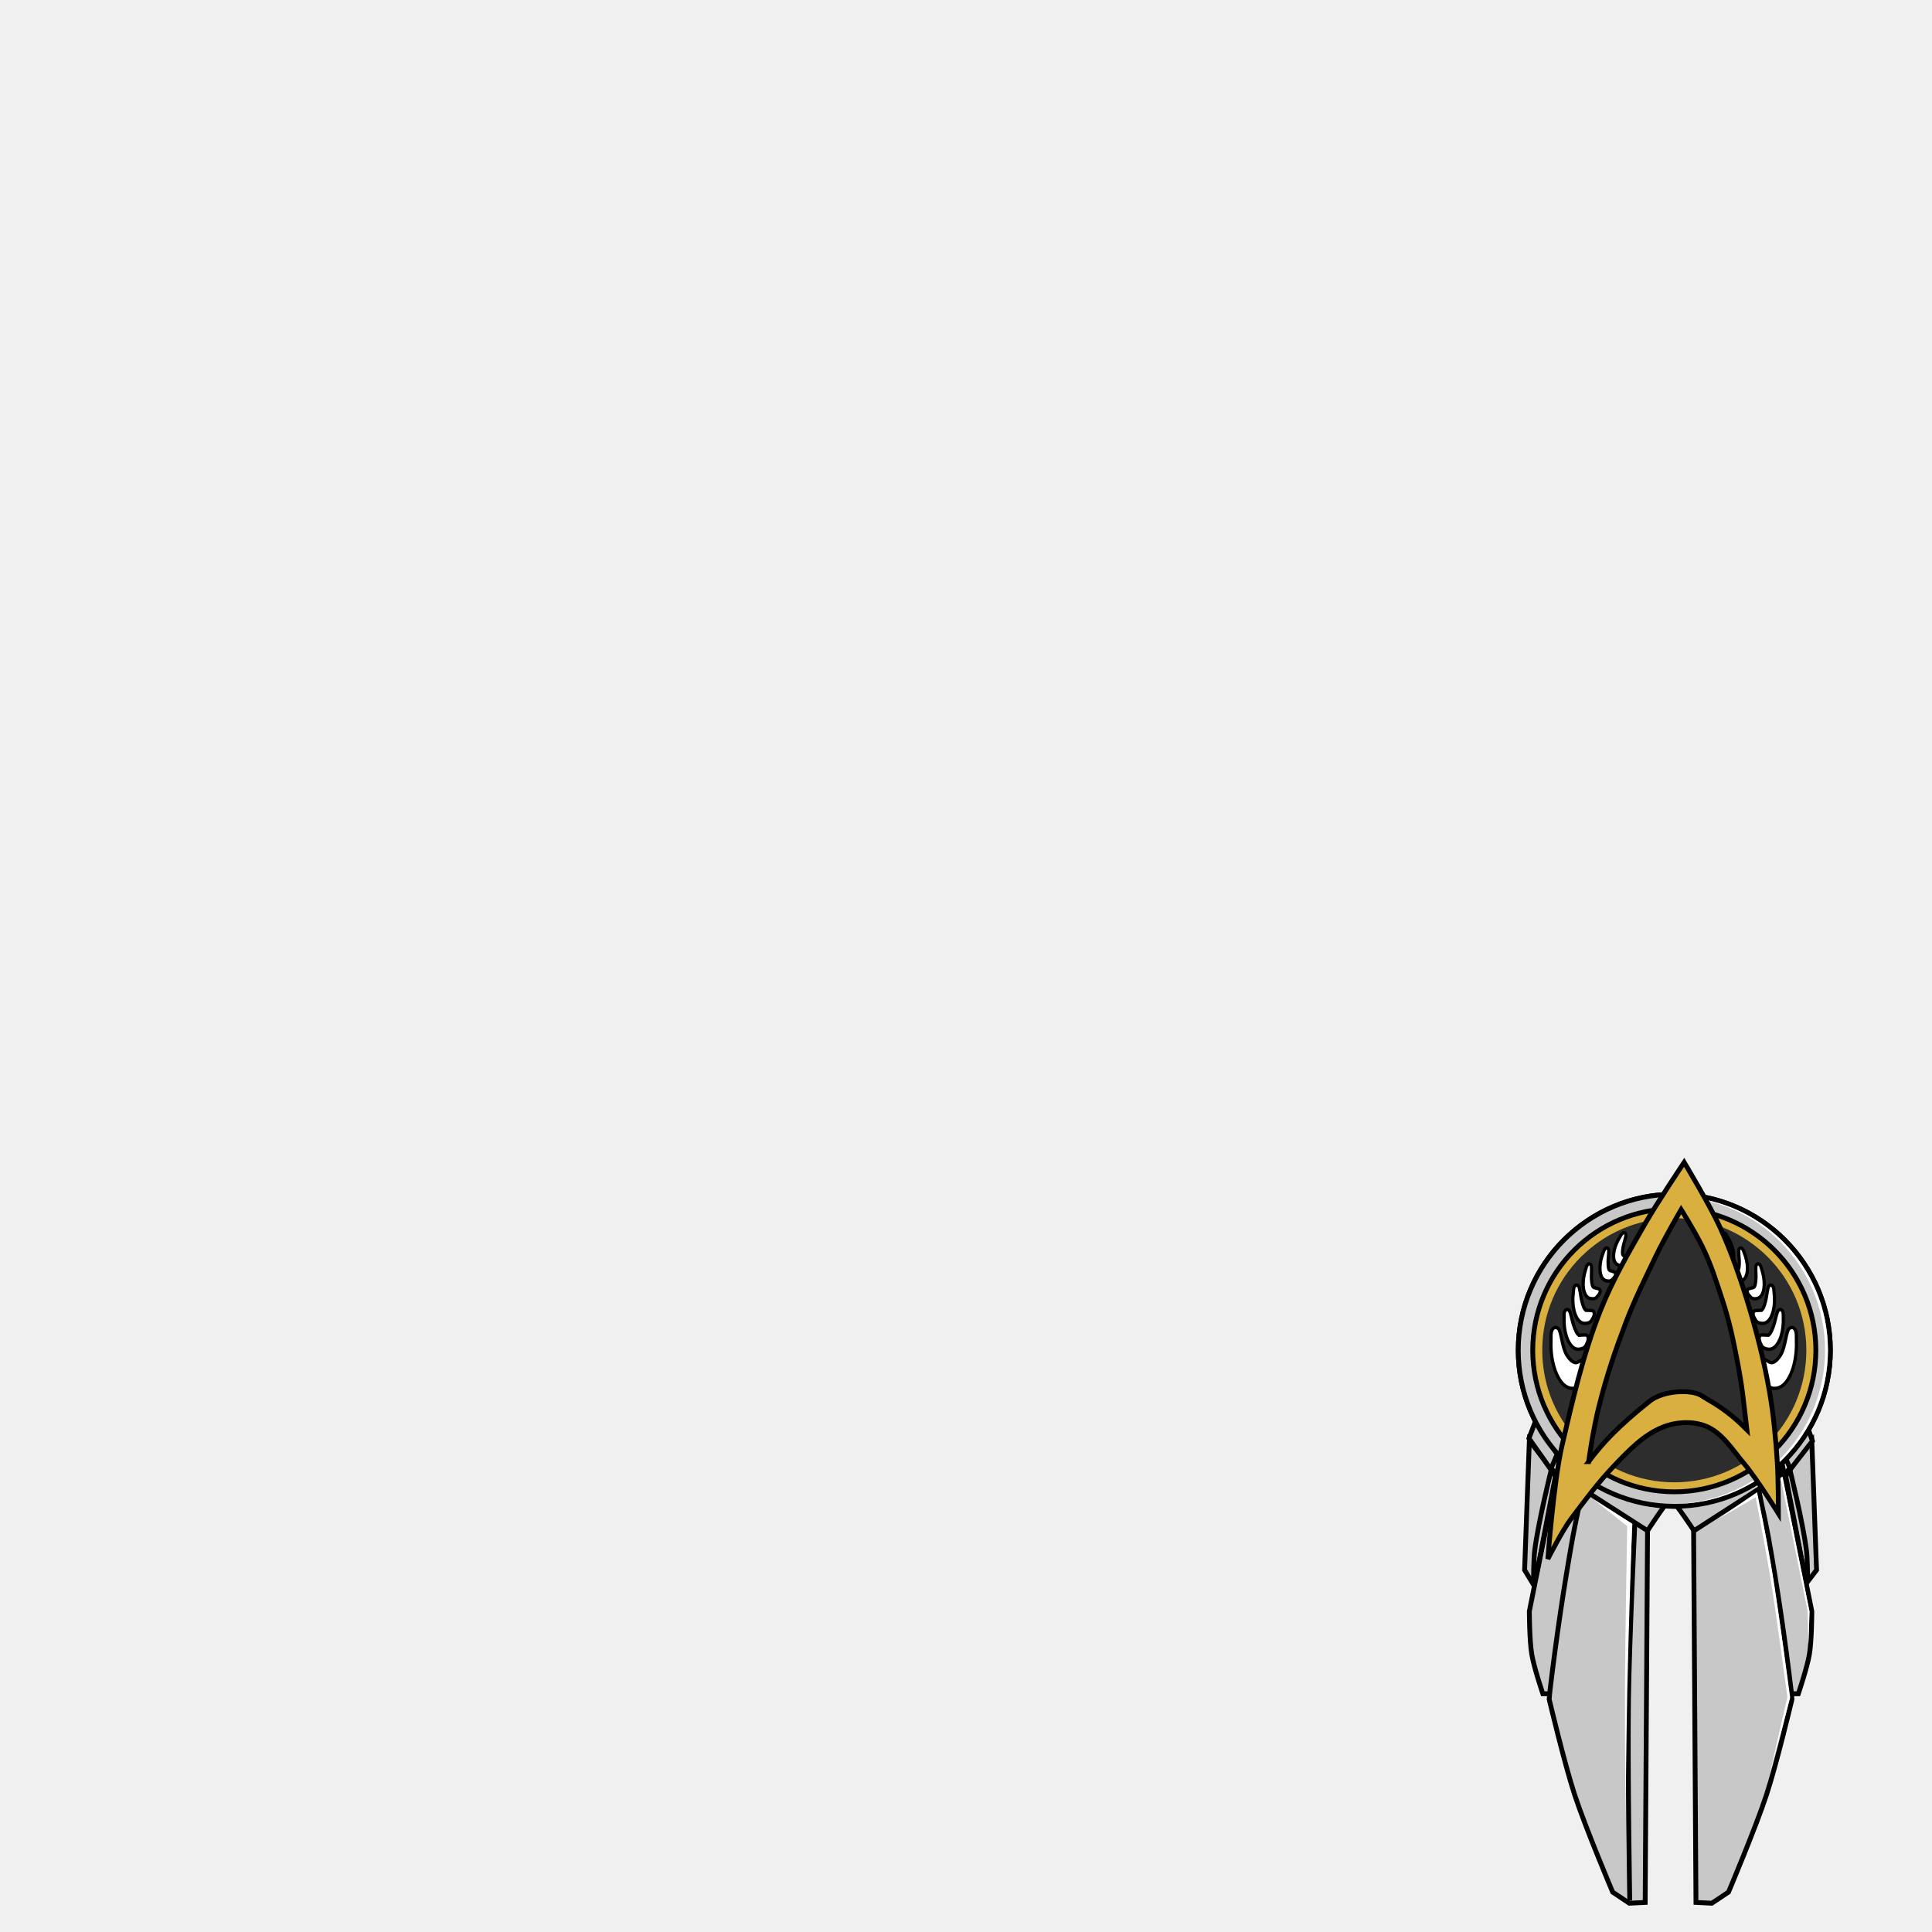
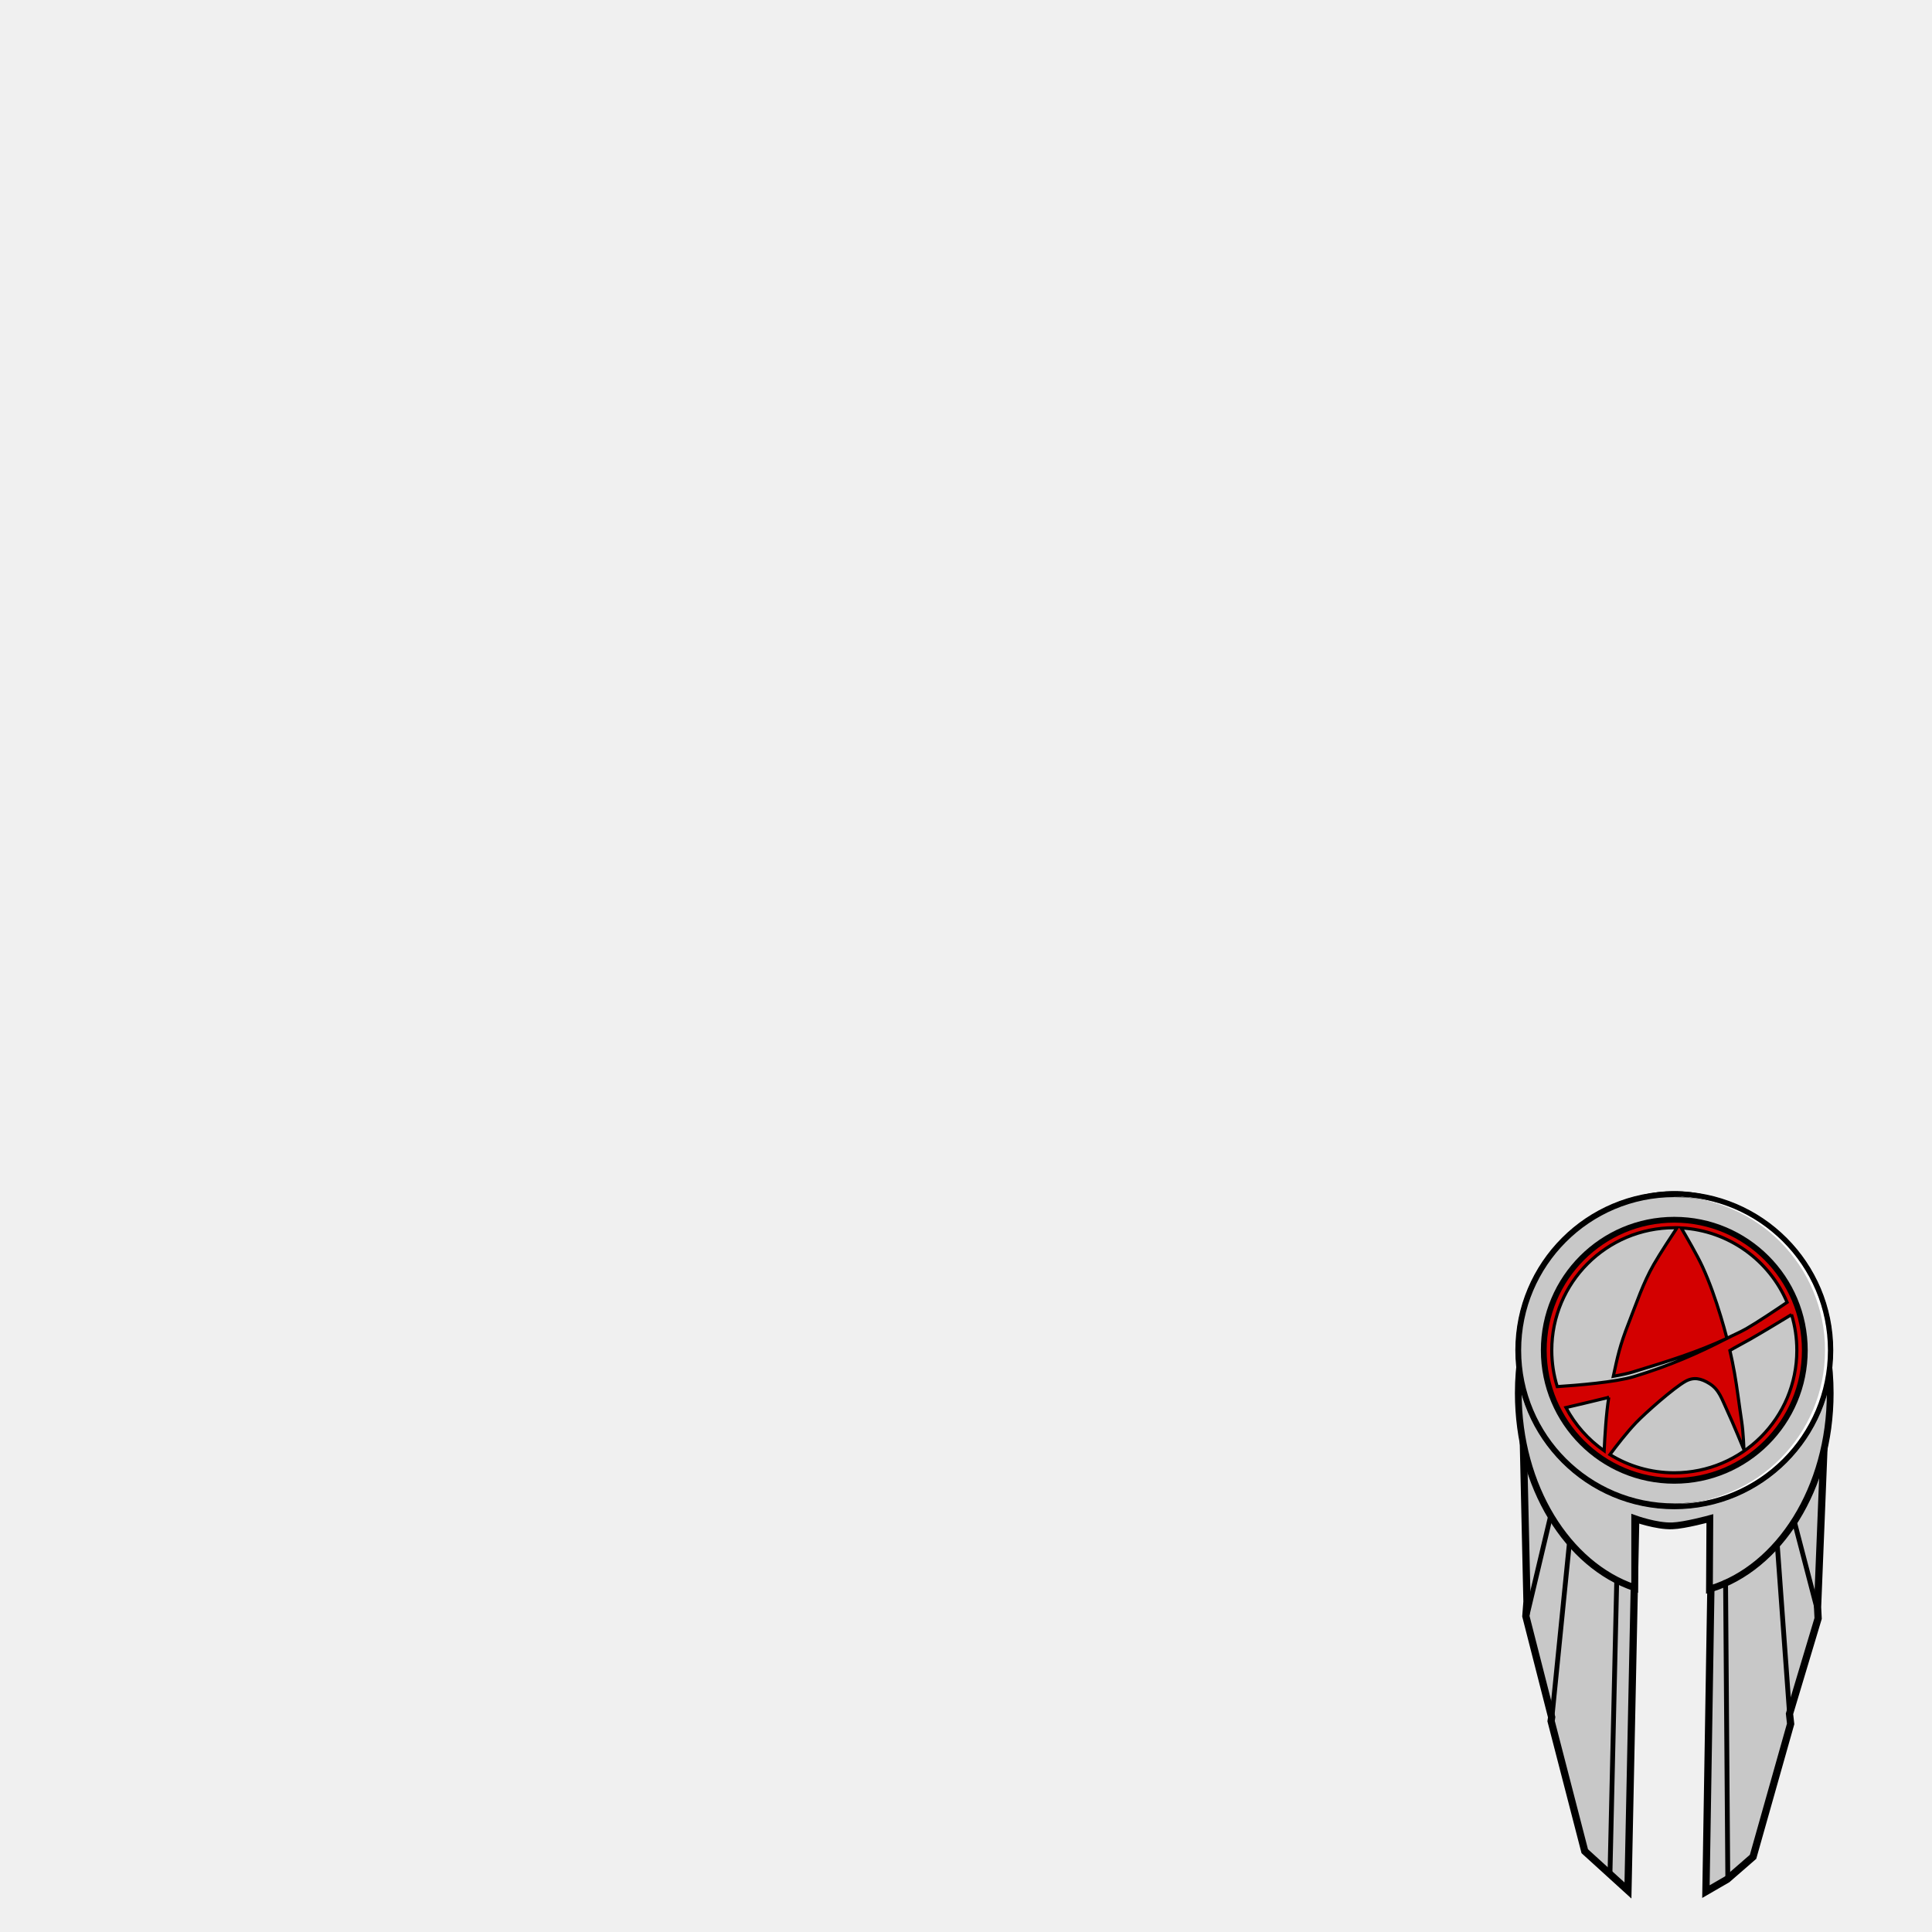
<svg xmlns="http://www.w3.org/2000/svg" version="1.1" id="Layer_1" x="0px" y="0px" viewBox="0 0 400 400" enable-background="new 0 0 400 400" xml:space="preserve">
  <defs id="defs214">
	
	
</defs>
-   <g id="layer2">
+   <g id="layer2" style="display:none">
    <circle style="opacity:1;fill:#2d2d2d;fill-opacity:1;fill-rule:evenodd;stroke:#000000;stroke-width:1;stroke-linecap:round;stroke-linejoin:round;stroke-miterlimit:20;stroke-dasharray:none" id="circle32" cx="346.646" cy="279.559" r="32.307" />
    <g id="g19" transform="matrix(-1,0,0,1,671.7499,0)">
      <path style="fill:#c8c8c8;fill-opacity:1;stroke:#000000;stroke-width:1px;stroke-linecap:butt;stroke-linejoin:miter;stroke-opacity:1" d="m 354.046,328.423 2.053,-3.367 -0.986,-26.773 c 0,0 -5.913,7.391 -5.585,8.048 0.329,0.657 4.517,22.092 4.517,22.092 z" id="path15" />
      <path style="fill:#c8c8c8;fill-opacity:1;stroke:#000000;stroke-width:1px;stroke-linecap:butt;stroke-linejoin:miter;stroke-opacity:1" d="m 343.945,307.152 6.734,43.527 h 1.643 c 0,0 1.835,-5.408 2.3,-8.213 0.484,-2.921 0.493,-8.87 0.493,-8.87 l -6.242,-31.044 z" id="path16" />
      <path style="fill:#c8c8c8;fill-opacity:1;stroke:#000000;stroke-width:1px;stroke-linecap:butt;stroke-linejoin:miter;stroke-opacity:1" d="m 330.64,316.186 0.493,77.691 3.285,0.164 3.449,-2.3 c 0,0 5.635,-13.333 7.884,-20.203 2.115,-6.462 5.256,-19.71 5.256,-19.71 0,0 -0.092,-1.206 -0.164,-1.807 -1.283,-10.717 -2.849,-21.407 -4.763,-32.029 -0.655,-3.635 -2.3,-10.841 -2.3,-10.841 z" id="path17" />
      <path style="fill:none;stroke:#000000;stroke-width:1px;stroke-linecap:butt;stroke-linejoin:miter;stroke-opacity:1" d="m 350.523,304.065 c 0,0 2.788,11.229 3.484,16.957 0.238,1.96 0.232,5.92 0.232,5.92 l -0.813,-1.971 -3.833,-19.977 z" id="path18" />
      <path id="path19" style="fill:#c8c8c8;fill-opacity:1;stroke:#000000;stroke-width:1px;stroke-linecap:butt;stroke-linejoin:miter;stroke-opacity:1" d="m 326.37,310.93 c 0.821,0.657 4.271,5.995 4.271,5.995 l 18.561,-11.908 -2.464,-3.778 z m 22.995,-9.855 1.314,3.121 4.517,-6.406 -1.314,-3.449 z" />
    </g>
    <g id="g15" transform="translate(20.0002)">
      <path style="fill:#c8c8c8;fill-opacity:1;stroke:#000000;stroke-width:1px;stroke-linecap:butt;stroke-linejoin:miter;stroke-opacity:1" d="m 353.964,327.848 2.135,-2.792 -0.986,-26.773 c 0,0 -5.913,7.391 -5.585,8.048 0.329,0.657 4.435,21.517 4.435,21.517 z" id="path6" />
      <path style="fill:#c8c8c8;fill-opacity:1;stroke:#000000;stroke-width:1px;stroke-linecap:butt;stroke-linejoin:miter;stroke-opacity:1" d="m 343.945,307.152 6.734,43.527 h 1.643 c 0,0 1.835,-5.408 2.3,-8.213 0.484,-2.921 0.493,-8.87 0.493,-8.87 l -6.242,-31.044 z" id="path5" />
      <path style="fill:#c8c8c8;fill-opacity:1;stroke:#000000;stroke-width:1px;stroke-linecap:butt;stroke-linejoin:miter;stroke-opacity:1" d="m 330.64,316.186 0.493,77.691 3.285,0.164 3.449,-2.3 c 0,0 5.635,-13.333 7.884,-20.203 2.115,-6.462 5.256,-19.71 5.256,-19.71 0,0 -0.092,-1.206 -0.164,-1.807 -1.283,-10.717 -2.849,-21.407 -4.763,-32.029 -0.655,-3.635 -2.3,-10.841 -2.3,-10.841 z" id="path4" />
      <path style="fill:none;stroke:#000000;stroke-width:1px;stroke-linecap:butt;stroke-linejoin:miter;stroke-opacity:1" d="m 350.523,304.065 c 0,0 2.783,11.229 3.484,16.957 0.23,1.879 0.232,5.674 0.232,5.674 l -0.813,-1.725 -3.833,-19.977 z" id="path11" />
      <path id="path7" style="fill:#c8c8c8;fill-opacity:1;stroke:#000000;stroke-width:1px;stroke-linecap:butt;stroke-linejoin:miter;stroke-opacity:1" d="m 326.37,310.93 c 0.821,0.657 4.353,5.995 4.353,5.995 l 18.478,-11.908 -2.464,-3.778 z m 22.995,-9.855 1.314,3.121 4.565,-5.859 -1.116,-3.175 z" />
      <path style="fill:none;stroke:#000000;stroke-width:1px;stroke-linecap:butt;stroke-linejoin:miter;stroke-opacity:1" d="m 318.467,315.563 c 0,0 -1.127,24.077 -1.307,36.125 -0.208,13.935 0.262,41.808 0.262,41.808" id="path27" />
    </g>
    <circle style="display:inline;opacity:1;fill:none;fill-rule:evenodd;stroke:#d9b03f;stroke-width:2.032;stroke-linecap:round;stroke-linejoin:round;stroke-miterlimit:20;stroke-dasharray:none;stroke-opacity:1" id="circle31" cx="346.646" cy="279.559" r="28.356" />
    <path id="circle1" style="opacity:1;fill:#c8c8c8;fill-opacity:1;fill-rule:evenodd;stroke:#000000;stroke-linecap:round;stroke-linejoin:round;stroke-miterlimit:20" d="m 375.953,279.559 a 29.308,29.308 0 0 1 -29.308,29.308 29.308,29.308 0 0 1 -29.308,-29.308 29.308,29.308 0 0 1 29.308,-29.308 29.308,29.308 0 0 1 29.308,29.308 z m 3,0 a 32.307,32.307 0 0 1 -32.307,32.307 32.307,32.307 0 0 1 -32.307,-32.307 32.307,32.307 0 0 1 32.307,-32.307 32.307,32.307 0 0 1 32.307,32.307 z" />
    <g id="g32" transform="matrix(0.9483324,0,0,1.000563,36.87072,-0.1526593)">
      <path id="path25" style="fill:#ffffff;fill-opacity:1;stroke:#000000;stroke-width:0.7;stroke-linecap:butt;stroke-linejoin:miter;stroke-dasharray:none;stroke-opacity:1" d="m 337.479,259.962 c 0.356,-0.198 0.183,-1.136 0.124,-1.539 -0.165,-1.124 -0.79,-2.487 -0.627,-2.909 0.061,-0.157 0.242,-0.313 0.41,-0.296 0.47,0.045 0.709,0.64 0.968,1.035 0.528,0.803 0.934,1.706 1.152,2.641 0.145,0.623 0.426,2.345 -0.727,2.941 -0.425,0.22 -0.954,0.344 -1.363,0.099 -0.619,-0.371 -0.898,-0.586 -1.008,-0.988 -0.128,-0.465 0.315,-0.562 1.071,-0.984 z m 2.944,3.096 c 0.387,-0.126 0.398,-1.08 0.418,-1.487 0.054,-1.135 -0.297,-2.592 -0.056,-2.975 0.09,-0.143 0.298,-0.26 0.459,-0.212 0.453,0.135 0.572,0.765 0.751,1.202 0.364,0.889 0.588,1.853 0.623,2.813 0.023,0.64 -0.032,2.383 -1.279,2.747 -0.459,0.134 -1.002,0.155 -1.357,-0.165 -0.536,-0.483 -0.768,-0.748 -0.799,-1.164 -0.036,-0.481 0.417,-0.491 1.241,-0.759 z m 3.497,3.517 c 0.417,-0.11 0.487,-1.117 0.533,-1.546 0.127,-1.196 -0.155,-2.759 0.123,-3.149 0.104,-0.145 0.331,-0.257 0.499,-0.196 0.47,0.171 0.558,0.843 0.72,1.317 0.33,0.962 0.508,1.996 0.486,3.013 -0.015,0.678 -0.18,2.517 -1.521,2.825 -0.493,0.113 -1.069,0.102 -1.424,-0.258 -0.537,-0.544 -0.766,-0.838 -0.774,-1.279 -0.009,-0.511 0.471,-0.494 1.358,-0.727 z m 1.636,4.711 c 0.488,-0.028 0.795,-1.132 0.942,-1.598 0.411,-1.302 0.451,-3.102 0.849,-3.473 0.148,-0.138 0.426,-0.211 0.599,-0.105 0.484,0.296 0.43,1.064 0.503,1.627 0.149,1.144 0.114,2.334 -0.141,3.459 -0.17,0.75 -0.77,2.758 -2.33,2.797 -0.574,0.015 -1.211,-0.128 -1.525,-0.608 -0.474,-0.726 -0.662,-1.105 -0.571,-1.597 0.106,-0.57 0.635,-0.442 1.674,-0.501 z m 1.491,5.151 c 0.519,0.018 0.949,-1.12 1.149,-1.598 0.56,-1.336 0.776,-3.235 1.232,-3.589 0.17,-0.132 0.47,-0.182 0.643,-0.053 0.483,0.359 0.352,1.166 0.375,1.768 0.047,1.224 -0.104,2.477 -0.482,3.642 -0.252,0.776 -1.079,2.84 -2.732,2.732 -0.608,-0.04 -1.268,-0.251 -1.553,-0.79 -0.431,-0.813 -0.593,-1.231 -0.45,-1.743 0.166,-0.592 0.714,-0.406 1.818,-0.368 z m -1.05,5.091 c 0.65,-0.288 1.36,0.73 2.053,0.575 0.777,-0.173 1.362,-0.901 1.807,-1.56 1.081,-1.603 1.19,-4.96 1.889,-5.502 0.261,-0.202 0.721,-0.279 0.986,-0.082 0.741,0.551 0.539,1.787 0.575,2.71 0.073,1.876 -0.16,3.798 -0.739,5.585 -0.386,1.19 -1.654,4.355 -4.188,4.188 -0.932,-0.061 -1.858,-0.704 -2.382,-1.478 -0.979,-1.449 -0.747,-4.104 0,-4.435 z" />
      <path id="path26" style="fill:#ffffff;fill-opacity:1;stroke:#000000;stroke-width:0.7;stroke-linecap:butt;stroke-linejoin:miter;stroke-dasharray:none;stroke-opacity:1" d="m 315.562,259.962 c -0.356,-0.198 -0.183,-1.136 -0.124,-1.539 0.165,-1.124 0.79,-2.487 0.627,-2.909 -0.061,-0.157 -0.242,-0.313 -0.41,-0.296 -0.47,0.045 -0.709,0.64 -0.968,1.035 -0.528,0.803 -0.934,1.706 -1.152,2.641 -0.145,0.623 -0.426,2.345 0.727,2.941 0.425,0.22 0.954,0.344 1.363,0.099 0.619,-0.371 0.898,-0.586 1.008,-0.988 0.128,-0.465 -0.315,-0.562 -1.071,-0.984 z m -2.944,3.096 c -0.387,-0.126 -0.398,-1.08 -0.418,-1.487 -0.054,-1.135 0.297,-2.592 0.056,-2.975 -0.09,-0.143 -0.298,-0.26 -0.459,-0.212 -0.453,0.135 -0.572,0.765 -0.751,1.202 -0.364,0.889 -0.588,1.853 -0.623,2.813 -0.023,0.64 0.032,2.383 1.279,2.747 0.459,0.134 1.002,0.155 1.357,-0.165 0.536,-0.483 0.768,-0.748 0.799,-1.164 0.036,-0.481 -0.417,-0.491 -1.241,-0.759 z m -3.497,3.517 c -0.417,-0.11 -0.487,-1.117 -0.533,-1.546 -0.127,-1.196 0.155,-2.759 -0.123,-3.149 -0.104,-0.145 -0.331,-0.257 -0.499,-0.196 -0.47,0.171 -0.558,0.843 -0.72,1.317 -0.33,0.962 -0.508,1.996 -0.486,3.013 0.015,0.678 0.18,2.517 1.521,2.825 0.493,0.113 1.069,0.102 1.424,-0.258 0.537,-0.544 0.766,-0.838 0.774,-1.279 0.009,-0.511 -0.471,-0.494 -1.358,-0.727 z m -1.636,4.711 c -0.488,-0.028 -0.795,-1.132 -0.942,-1.598 -0.411,-1.302 -0.451,-3.102 -0.849,-3.473 -0.148,-0.138 -0.426,-0.211 -0.599,-0.105 -0.484,0.296 -0.43,1.064 -0.503,1.627 -0.149,1.144 -0.114,2.334 0.141,3.459 0.17,0.75 0.77,2.758 2.33,2.797 0.574,0.015 1.211,-0.128 1.525,-0.608 0.474,-0.726 0.662,-1.105 0.571,-1.597 -0.106,-0.57 -0.635,-0.442 -1.674,-0.501 z m -1.491,5.151 c -0.519,0.018 -0.949,-1.12 -1.149,-1.598 -0.56,-1.336 -0.776,-3.235 -1.232,-3.589 -0.17,-0.132 -0.47,-0.182 -0.643,-0.053 -0.483,0.359 -0.352,1.166 -0.375,1.768 -0.047,1.224 0.104,2.477 0.482,3.642 0.252,0.776 1.079,2.84 2.732,2.732 0.608,-0.04 1.268,-0.251 1.553,-0.79 0.431,-0.813 0.593,-1.231 0.45,-1.743 -0.166,-0.592 -0.714,-0.406 -1.818,-0.368 z m 1.05,5.091 c -0.65,-0.288 -1.36,0.73 -2.053,0.575 -0.777,-0.173 -1.362,-0.901 -1.807,-1.56 -1.081,-1.603 -1.19,-4.96 -1.889,-5.502 -0.261,-0.202 -0.721,-0.279 -0.986,-0.082 -0.741,0.551 -0.539,1.787 -0.575,2.71 -0.073,1.876 0.16,3.798 0.739,5.585 0.386,1.19 1.654,4.355 4.188,4.188 0.932,-0.061 1.858,-0.704 2.382,-1.478 0.979,-1.449 0.747,-4.104 0,-4.435 z" />
    </g>
    <path style="baseline-shift:baseline;display:inline;overflow:visible;opacity:1;vector-effect:none;fill:#ffffff;enable-background:accumulate;stop-color:#000000;stop-opacity:1" d="m 330.004,310.496 6.897,5.485 c 0,0 -0.426,22.253 -0.478,33.381 -0.043,9.08 0.131,27.241 0.131,27.241 0,0 0.18,-18.162 0.373,-27.242 0.241,-11.3 0.98,-33.894 0.98,-33.894 z" id="path32" />
    <path style="fill:#ffffff;fill-opacity:1;stroke:none;stroke-width:1px;stroke-linecap:butt;stroke-linejoin:miter;stroke-opacity:1" d="m 365.529,307.84 3.542,-2.091 5.575,27.875 -0.232,6.736 -0.174,-6.853 -5.459,-26.974 z" id="path33" />
    <path style="baseline-shift:baseline;display:inline;overflow:visible;opacity:1;vector-effect:none;fill:#ffffff;fill-rule:evenodd;stroke-linecap:round;stroke-linejoin:round;stroke-miterlimit:20;enable-background:accumulate;stop-color:#000000;stop-opacity:1" d="m 346.645,247.752 c -0.1,0 -0.199,0.001 -0.299,0.002 17.435,0.161 31.508,14.332 31.508,31.805 0,17.473 -14.073,31.644 -31.508,31.805 0.1,9.2e-4 0.199,0.002 0.299,0.002 17.573,10e-6 31.809,-14.234 31.809,-31.807 0,-17.573 -14.236,-31.807 -31.809,-31.807 z" id="path38" />
    <path id="path3" style="fill:#d9b03f;fill-opacity:1;fill-rule:evenodd;stroke:#000000;stroke-width:1;stroke-linecap:butt;stroke-linejoin:miter;stroke-dasharray:none;stroke-opacity:1" d="m 328.911,302.619 c 0,0 0.871,-6.429 2.159,-11.531 1.699,-6.731 3.387,-11.542 5.553,-17.276 1.737,-4.598 4.029,-9.186 6.171,-13.663 1.833,-3.831 5.269,-9.723 5.269,-9.723 0,0 2.725,4.328 4.379,7.667 1.809,3.652 2.892,7.231 4.162,11.071 1.407,4.255 2.24,8.237 3.079,12.617 1.083,5.648 1.164,7.279 1.99,14.224 -4.552,-4.554 -7.055,-5.521 -9.254,-6.98 -2.27,-1.507 -8.131,-1.114 -10.855,1.056 -6.622,5.273 -9.86,8.798 -12.654,12.538 z m -8.447,20.145 c 0,0 1.246,-16.215 2.904,-23.345 2.187,-9.406 4.361,-18.888 7.898,-27.875 2.486,-6.316 5.917,-12.229 9.292,-18.118 2.509,-4.38 8.13,-12.776 8.13,-12.776 0,0 5.303,8.807 7.433,13.473 2.33,5.103 4.173,10.429 5.807,15.796 1.811,5.946 3.332,11.997 4.413,18.118 0.854,4.833 1.301,9.737 1.626,14.634 0.236,3.555 0.232,10.685 0.232,10.685 0,0 -4.469,-7.222 -7.201,-10.453 -2.368,-2.802 -4.48,-6.332 -7.898,-7.665 -2.742,-1.07 -6.094,-0.86 -8.827,0.232 -3.971,1.587 -7.034,4.806 -9.988,7.898 -3.535,3.698 -5.974,7.07 -9.059,11.15 -1.735,2.294 -4.762,8.246 -4.762,8.246 z" />
    <path style="fill:#ffffff;fill-opacity:1;stroke:none;stroke-width:1px;stroke-linecap:butt;stroke-linejoin:miter;stroke-opacity:1" d="m 355.705,314.498 8.082,-5.555 c 0,0 1.958,9.412 3.136,16.492 1.178,7.081 3.717,26.016 3.717,26.016 l -4.297,16.144 3.717,-16.26 c 0,0 -2.476,-18.515 -3.649,-25.441 -1.173,-6.925 -2.924,-15.893 -2.924,-15.893 z" id="path34" />
  </g>
+   <g id="g37">
+     <path style="fill:#c8c8c8;fill-opacity:1;stroke:#000000;stroke-width:1.5;stroke-linecap:butt;stroke-linejoin:miter;stroke-dasharray:none;stroke-opacity:1" d="m 315.099,286.295 c 0,0.465 1.045,45.296 1.045,45.296 l -0.232,3.02 5.343,20.906 -0.116,0.813 6.969,26.945 8.943,8.13 1.626,-77.816 7.549,0.929 8.246,-1.161 -1.278,78.281 4.413,-2.555 5.343,-4.646 7.782,-27.526 -0.232,-2.091 5.923,-19.744 -0.116,-2.323 1.858,-46.341 z" id="path53" />
+     <path id="path54" style="opacity:1;fill:#c8c8c8;fill-rule:evenodd;stroke:#000000;stroke-width:1.4;stroke-miterlimit:20;stroke-dasharray:none" d="m 346.635,247.307 c -17.832,0 -32.287,18.141 -32.287,41.136 0,19.324 10.208,35.573 24.049,40.27 0.016,0.005 0.031,0.012 0.047,0.018 v -14.328 c 0,0 4.445,1.626 7.781,1.51 2.606,-0.091 7.783,-1.51 7.783,-1.51 l -0.084,14.613 c 0.07,-0.021 0.139,-0.041 0.209,-0.062 14.216,-4.36 24.791,-20.843 24.791,-40.51 0,-22.996 -14.457,-41.136 -32.289,-41.136 z" />
+     <circle style="opacity:1;fill:#c8c8c8;fill-opacity:1;fill-rule:evenodd;stroke:#000000;stroke-width:1;stroke-linecap:round;stroke-linejoin:round;stroke-miterlimit:20;stroke-dasharray:none" id="circle2" cx="346.646" cy="279.559" r="32.307" />
+     <path id="path52" style="fill:#d30000;fill-opacity:1;fill-rule:evenodd;stroke:#000000;stroke-width:0.649;stroke-linecap:butt;stroke-linejoin:miter;stroke-dasharray:none;stroke-opacity:1" d="m 346.645,252.346 c -15.018,0 -27.212,12.194 -27.212,27.212 0,2.652 0.381,5.216 1.09,7.641 -0.471,0.026 -0.737,0.038 -0.737,0.038 l 1.855,4.779 c 0,0 0.262,-0.059 0.724,-0.166 2.215,4.364 5.573,8.052 9.678,10.67 -0.009,0.269 -0.013,0.416 -0.013,0.416 -3e-5,-0.002 0.072,-0.108 0.205,-0.295 4.18,2.616 9.119,4.13 14.41,4.13 15.018,0 27.214,-12.194 27.214,-27.212 -10e-6,-2.923 -0.462,-5.739 -1.317,-8.379 0.157,-0.096 0.243,-0.148 0.243,-0.148 l -1.106,-2.547 c 0,0 -0.045,0.031 -0.131,0.09 -4.225,-9.555 -13.792,-16.229 -24.903,-16.229 z m 0,1.844 c 0.19,0 0.379,0.001 0.567,0.005 -1.023,1.543 -3.548,5.385 -4.827,7.617 -2.189,3.82 -3.557,7.976 -5.169,12.073 -1.897,4.82 -2.311,7.004 -3.199,11.065 1.573,-0.273 2.997,-0.577 4.089,-0.91 7.234,-2.206 13.2,-4.047 19.435,-6.949 -6.038,3.135 -12.037,5.722 -19.222,7.913 -3.821,1.165 -11.773,1.811 -15.908,2.08 -0.736,-2.378 -1.133,-4.906 -1.133,-7.527 0,-14.022 11.346,-25.368 25.368,-25.368 z m 1.434,0.04 c 9.878,0.549 18.241,6.737 21.924,15.402 -2.256,1.533 -6.238,4.2 -8.44,5.456 -1.347,0.768 -2.689,1.314 -4.02,2.005 -0.398,-1.537 -0.831,-3.065 -1.293,-4.582 -1.06,-3.481 -2.257,-6.935 -3.768,-10.245 -1.086,-2.378 -3.442,-6.414 -4.402,-8.035 z m 22.844,17.936 c 0.71,2.338 1.092,4.82 1.092,7.392 0,14.022 -11.348,25.368 -25.37,25.368 -4.891,-10e-6 -9.457,-1.381 -13.329,-3.773 1.331,-1.797 3.483,-4.587 5.429,-6.623 1.917,-2.005 7.803,-7.206 10.229,-8.55 1.666,-0.923 3.198,-0.631 4.977,0.492 2.013,1.27 2.514,3.155 3.622,5.508 1.169,2.483 3.494,8.174 3.494,8.174 0,0 -0.124,-3.576 -0.472,-5.861 -0.532,-3.498 -0.93,-6.892 -1.484,-10.027 -0.276,-1.561 -0.595,-3.115 -0.953,-4.66 0.543,-0.349 3.554,-1.968 4.181,-2.325 2.265,-1.291 6.246,-3.693 8.584,-5.114 z m -37.839,17.14 c -0.545,3.32 -0.828,8.134 -0.958,11.063 -3.297,-2.304 -6.021,-5.37 -7.914,-8.947 2.256,-0.524 5.668,-1.327 8.873,-2.116 z" />
+     <path id="path24" style="opacity:1;fill:#c8c8c8;fill-opacity:1;fill-rule:evenodd;stroke:#000000;stroke-width:1.2;stroke-linecap:round;stroke-linejoin:round;stroke-miterlimit:20;stroke-dasharray:none" d="m 373.669,279.559 a 27.024,27.024 0 0 1 -27.024,27.024 27.024,27.024 0 0 1 -27.024,-27.024 27.024,27.024 0 0 1 27.024,-27.024 27.024,27.024 0 0 1 27.024,27.024 z m 5.284,0 a 32.307,32.307 0 0 1 -32.307,32.307 32.307,32.307 0 0 1 -32.307,-32.307 32.307,32.307 0 0 1 32.307,-32.307 32.307,32.307 0 0 1 32.307,32.307 z" />
+     <path style="baseline-shift:baseline;display:inline;overflow:visible;opacity:1;vector-effect:none;fill:#ffffff;fill-rule:evenodd;stroke-linecap:round;stroke-linejoin:round;stroke-miterlimit:20;enable-background:accumulate;stop-color:#000000;stop-opacity:1" d="m 346.645,247.752 c -0.1,0 -0.199,0.001 -0.299,0.002 17.435,0.161 31.508,14.332 31.508,31.805 0,17.473 -14.073,31.644 -31.508,31.805 0.1,9.2e-4 0.199,0.002 0.299,0.002 17.573,10e-6 31.809,-14.234 31.809,-31.807 0,-17.573 -14.236,-31.807 -31.809,-31.807 z" id="path35" />
+     <path style="fill:none;stroke:#000000;stroke-width:1px;stroke-linecap:butt;stroke-linejoin:miter;stroke-opacity:1" d="m 321.022,313.937 -4.994,21.022" id="path57" />
+     <path style="fill:none;stroke:#000000;stroke-width:1px;stroke-linecap:butt;stroke-linejoin:miter;stroke-opacity:1" d="m 324.971,319.048 -3.717,37.05" id="path58" />
+     <path style="fill:none;stroke:#000000;stroke-width:1px;stroke-linecap:butt;stroke-linejoin:miter;stroke-opacity:1" d="m 334.727,327.294 -1.394,60.395" id="path59" />
+     <path style="fill:none;stroke:#000000;stroke-width:1px;stroke-linecap:butt;stroke-linejoin:miter;stroke-opacity:1" d="m 357.259,327.178 0.465,61.789" id="path60" />
+     <path style="fill:none;stroke:#000000;stroke-width:1px;stroke-linecap:butt;stroke-linejoin:miter;stroke-opacity:1" d="m 367.944,319.512 2.555,35.192" id="path61" />
+     <path style="fill:none;stroke:#000000;stroke-width:1px;stroke-linecap:butt;stroke-linejoin:miter;stroke-opacity:1" d="m 371.429,314.75 4.994,19.164" id="path62" />
+   </g>
  <g id="layer3" style="display:none">
    <path id="path39" style="fill:#000000;fill-opacity:0.2;fill-rule:evenodd;stroke:none;stroke-width:0.7;stroke-linecap:round;stroke-linejoin:round;stroke-miterlimit:20" d="m 363.868,364.093 a 4.75,4.75 0 0 1 -4.971,4.519 4.75,4.75 0 0 1 -4.519,-4.971 4.75,4.75 0 0 1 4.971,-4.519 4.75,4.75 0 0 1 4.519,4.971 z m -0.569,-12.469 a 4.75,4.75 0 0 1 -4.971,4.519 4.75,4.75 0 0 1 -4.519,-4.971 4.75,4.75 0 0 1 4.971,-4.519 4.75,4.75 0 0 1 4.519,4.971 z m -0.425,-13.043 a 4.75,4.75 0 0 1 -4.971,4.519 4.75,4.75 0 0 1 -4.519,-4.971 4.75,4.75 0 0 1 4.971,-4.519 4.75,4.75 0 0 1 4.519,4.971 z m -0.63,-13.634 a 4.75,4.75 0 0 1 -4.971,4.519 4.75,4.75 0 0 1 -4.519,-4.971 4.75,4.75 0 0 1 4.971,-4.519 4.75,4.75 0 0 1 4.519,4.971 z" />
    <path id="circle30" style="fill:#d9b03f;fill-opacity:1;fill-rule:evenodd;stroke:#000000;stroke-width:0.7;stroke-linecap:round;stroke-linejoin:round;stroke-miterlimit:20" d="m 364.968,364.593 a 4.75,4.75 0 0 1 -4.971,4.519 4.75,4.75 0 0 1 -4.519,-4.971 4.75,4.75 0 0 1 4.971,-4.519 4.75,4.75 0 0 1 4.519,4.971 z m -0.569,-12.469 a 4.75,4.75 0 0 1 -4.971,4.519 4.75,4.75 0 0 1 -4.519,-4.971 4.75,4.75 0 0 1 4.971,-4.519 4.75,4.75 0 0 1 4.519,4.971 z m -0.425,-13.043 a 4.75,4.75 0 0 1 -4.971,4.519 4.75,4.75 0 0 1 -4.519,-4.971 4.75,4.75 0 0 1 4.971,-4.519 4.75,4.75 0 0 1 4.519,4.971 z m -0.63,-13.634 a 4.75,4.75 0 0 1 -4.971,4.519 4.75,4.75 0 0 1 -4.519,-4.971 4.75,4.75 0 0 1 4.971,-4.519 4.75,4.75 0 0 1 4.519,4.971 z" />
  </g>
  <g id="g41" style="display:none">
    <path id="path40" style="fill:#000000;fill-opacity:0.2;fill-rule:evenodd;stroke:none;stroke-width:0.7;stroke-linecap:round;stroke-linejoin:round;stroke-miterlimit:20" d="m 363.299,351.624 c -0.125,2.62 -2.35,4.643 -4.971,4.519 -2.62,-0.125 -4.643,-2.35 -4.519,-4.971 0.125,-2.62 2.35,-4.643 4.971,-4.519 2.62,0.125 4.643,2.35 4.519,4.971 z m -0.425,-13.043 c -0.125,2.62 -2.35,4.643 -4.971,4.519 -2.62,-0.125 -4.643,-2.35 -4.519,-4.971 0.125,-2.62 2.35,-4.643 4.971,-4.519 2.62,0.125 4.643,2.35 4.519,4.971 z m -0.63,-13.634 c -0.125,2.62 -2.35,4.643 -4.971,4.519 -2.62,-0.125 -4.643,-2.35 -4.519,-4.971 0.125,-2.62 2.35,-4.643 4.971,-4.519 2.62,0.125 4.643,2.35 4.519,4.971 z" />
    <path id="path41" style="fill:#d9b03f;fill-opacity:1;fill-rule:evenodd;stroke:#000000;stroke-width:0.7;stroke-linecap:round;stroke-linejoin:round;stroke-miterlimit:20" d="m 364.399,352.124 c -0.125,2.62 -2.35,4.643 -4.971,4.519 -2.62,-0.125 -4.643,-2.35 -4.519,-4.971 0.125,-2.62 2.35,-4.643 4.971,-4.519 2.62,0.125 4.643,2.35 4.519,4.971 z m -0.425,-13.043 c -0.125,2.62 -2.35,4.643 -4.971,4.519 -2.62,-0.125 -4.643,-2.35 -4.519,-4.971 0.125,-2.62 2.35,-4.643 4.971,-4.519 2.62,0.125 4.643,2.35 4.519,4.971 z m -0.63,-13.634 c -0.125,2.62 -2.35,4.643 -4.971,4.519 -2.62,-0.125 -4.643,-2.35 -4.519,-4.971 0.125,-2.62 2.35,-4.643 4.971,-4.519 2.62,0.125 4.643,2.35 4.519,4.971 z" />
  </g>
  <g id="g47" style="display:none">
    <path id="path46" style="fill:#000000;fill-opacity:0.2;fill-rule:evenodd;stroke:none;stroke-width:0.7;stroke-linecap:round;stroke-linejoin:round;stroke-miterlimit:20" d="m 363.299,351.624 c -0.125,2.62 -2.35,4.643 -4.971,4.519 -2.62,-0.125 -4.643,-2.35 -4.519,-4.971 0.125,-2.62 2.35,-4.643 4.971,-4.519 2.62,0.125 4.643,2.35 4.519,4.971 z m -0.425,-13.043 c -0.125,2.62 -2.35,4.643 -4.971,4.519 -2.62,-0.125 -4.643,-2.35 -4.519,-4.971 0.125,-2.62 2.35,-4.643 4.971,-4.519 2.62,0.125 4.643,2.35 4.519,4.971 z m -0.63,-13.634 c -0.125,2.62 -2.35,4.643 -4.971,4.519 -2.62,-0.125 -4.643,-2.35 -4.519,-4.971 0.125,-2.62 2.35,-4.643 4.971,-4.519 2.62,0.125 4.643,2.35 4.519,4.971 z" />
    <path id="path48" style="fill:#d9b03f;fill-opacity:1;fill-rule:evenodd;stroke:#000000;stroke-width:0.7;stroke-linecap:round;stroke-linejoin:round;stroke-miterlimit:20" d="m 363.974,339.081 c -0.125,2.62 -2.35,4.643 -4.971,4.519 -2.62,-0.125 -4.643,-2.35 -4.519,-4.971 0.125,-2.62 2.35,-4.643 4.971,-4.519 2.62,0.125 4.643,2.35 4.519,4.971 z m -0.63,-13.634 c -0.125,2.62 -2.35,4.643 -4.971,4.519 -2.62,-0.125 -4.643,-2.35 -4.519,-4.971 0.125,-2.62 2.35,-4.643 4.971,-4.519 2.62,0.125 4.643,2.35 4.519,4.971 z" />
    <path style="fill:#2d2d2d;fill-opacity:1;fill-rule:evenodd;stroke:#000000;stroke-width:0.7;stroke-linecap:round;stroke-linejoin:round;stroke-miterlimit:20" d="m 364.399,352.124 c -0.125,2.62 -2.35,4.643 -4.971,4.519 -2.62,-0.125 -4.643,-2.35 -4.519,-4.971 0.125,-2.62 2.35,-4.643 4.971,-4.519 2.62,0.125 4.643,2.35 4.519,4.971 z" id="path47" />
  </g>
  <g id="g43" style="display:none">
    <path id="path42" style="fill:#000000;fill-opacity:0.2;fill-rule:evenodd;stroke:none;stroke-width:0.7;stroke-linecap:round;stroke-linejoin:round;stroke-miterlimit:20" d="m 362.874,338.581 c -0.125,2.62 -2.35,4.643 -4.971,4.519 -2.62,-0.125 -4.643,-2.35 -4.519,-4.971 0.125,-2.62 2.35,-4.643 4.971,-4.519 2.62,0.125 4.643,2.35 4.519,4.971 z m -0.63,-13.634 c -0.125,2.62 -2.35,4.643 -4.971,4.519 -2.62,-0.125 -4.643,-2.35 -4.519,-4.971 0.125,-2.62 2.35,-4.643 4.971,-4.519 2.62,0.125 4.643,2.35 4.519,4.971 z" />
    <path id="path43" style="fill:#d9b03f;fill-opacity:1;fill-rule:evenodd;stroke:#000000;stroke-width:0.7;stroke-linecap:round;stroke-linejoin:round;stroke-miterlimit:20" d="m 363.974,339.081 c -0.125,2.62 -2.35,4.643 -4.971,4.519 -2.62,-0.125 -4.643,-2.35 -4.519,-4.971 0.125,-2.62 2.35,-4.643 4.971,-4.519 2.62,0.125 4.643,2.35 4.519,4.971 z m -0.63,-13.634 c -0.125,2.62 -2.35,4.643 -4.971,4.519 -2.62,-0.125 -4.643,-2.35 -4.519,-4.971 0.125,-2.62 2.35,-4.643 4.971,-4.519 2.62,0.125 4.643,2.35 4.519,4.971 z" />
  </g>
  <g id="g50" style="display:none">
    <path id="path49" style="fill:#000000;fill-opacity:0.2;fill-rule:evenodd;stroke:none;stroke-width:0.7;stroke-linecap:round;stroke-linejoin:round;stroke-miterlimit:20" d="m 362.874,338.581 c -0.125,2.62 -2.35,4.643 -4.971,4.519 -2.62,-0.125 -4.643,-2.35 -4.519,-4.971 0.125,-2.62 2.35,-4.643 4.971,-4.519 2.62,0.125 4.643,2.35 4.519,4.971 z m -0.63,-13.634 c -0.125,2.62 -2.35,4.643 -4.971,4.519 -2.62,-0.125 -4.643,-2.35 -4.519,-4.971 0.125,-2.62 2.35,-4.643 4.971,-4.519 2.62,0.125 4.643,2.35 4.519,4.971 z" />
    <path style="fill:#d9b03f;fill-opacity:1;fill-rule:evenodd;stroke:#000000;stroke-width:0.7;stroke-linecap:round;stroke-linejoin:round;stroke-miterlimit:20" d="m 363.344,325.447 c -0.125,2.62 -2.35,4.643 -4.971,4.519 -2.62,-0.125 -4.643,-2.35 -4.519,-4.971 0.125,-2.62 2.35,-4.643 4.971,-4.519 2.62,0.125 4.643,2.35 4.519,4.971 z" id="path51" />
    <path style="fill:#2d2d2d;fill-opacity:1;fill-rule:evenodd;stroke:#000000;stroke-width:0.7;stroke-linecap:round;stroke-linejoin:round;stroke-miterlimit:20" d="m 363.974,339.081 c -0.125,2.62 -2.35,4.643 -4.971,4.519 -2.62,-0.125 -4.643,-2.35 -4.519,-4.971 0.125,-2.62 2.35,-4.643 4.971,-4.519 2.62,0.125 4.643,2.35 4.519,4.971 z" id="path50" />
  </g>
  <g id="g45" style="display:none">
    <path id="path44" style="fill:#000000;fill-opacity:0.2;fill-rule:evenodd;stroke:none;stroke-width:0.7;stroke-linecap:round;stroke-linejoin:round;stroke-miterlimit:20" d="m 362.244,324.947 c -0.125,2.62 -2.35,4.643 -4.971,4.519 -2.62,-0.125 -4.643,-2.35 -4.519,-4.971 0.125,-2.62 2.35,-4.643 4.971,-4.519 2.62,0.125 4.643,2.35 4.519,4.971 z" />
    <path id="path45" style="fill:#d9b03f;fill-opacity:1;fill-rule:evenodd;stroke:#000000;stroke-width:0.7;stroke-linecap:round;stroke-linejoin:round;stroke-miterlimit:20" d="m 363.344,325.447 c -0.125,2.62 -2.35,4.643 -4.971,4.519 -2.62,-0.125 -4.643,-2.35 -4.519,-4.971 0.125,-2.62 2.35,-4.643 4.971,-4.519 2.62,0.125 4.643,2.35 4.519,4.971 z" />
  </g>
</svg>
